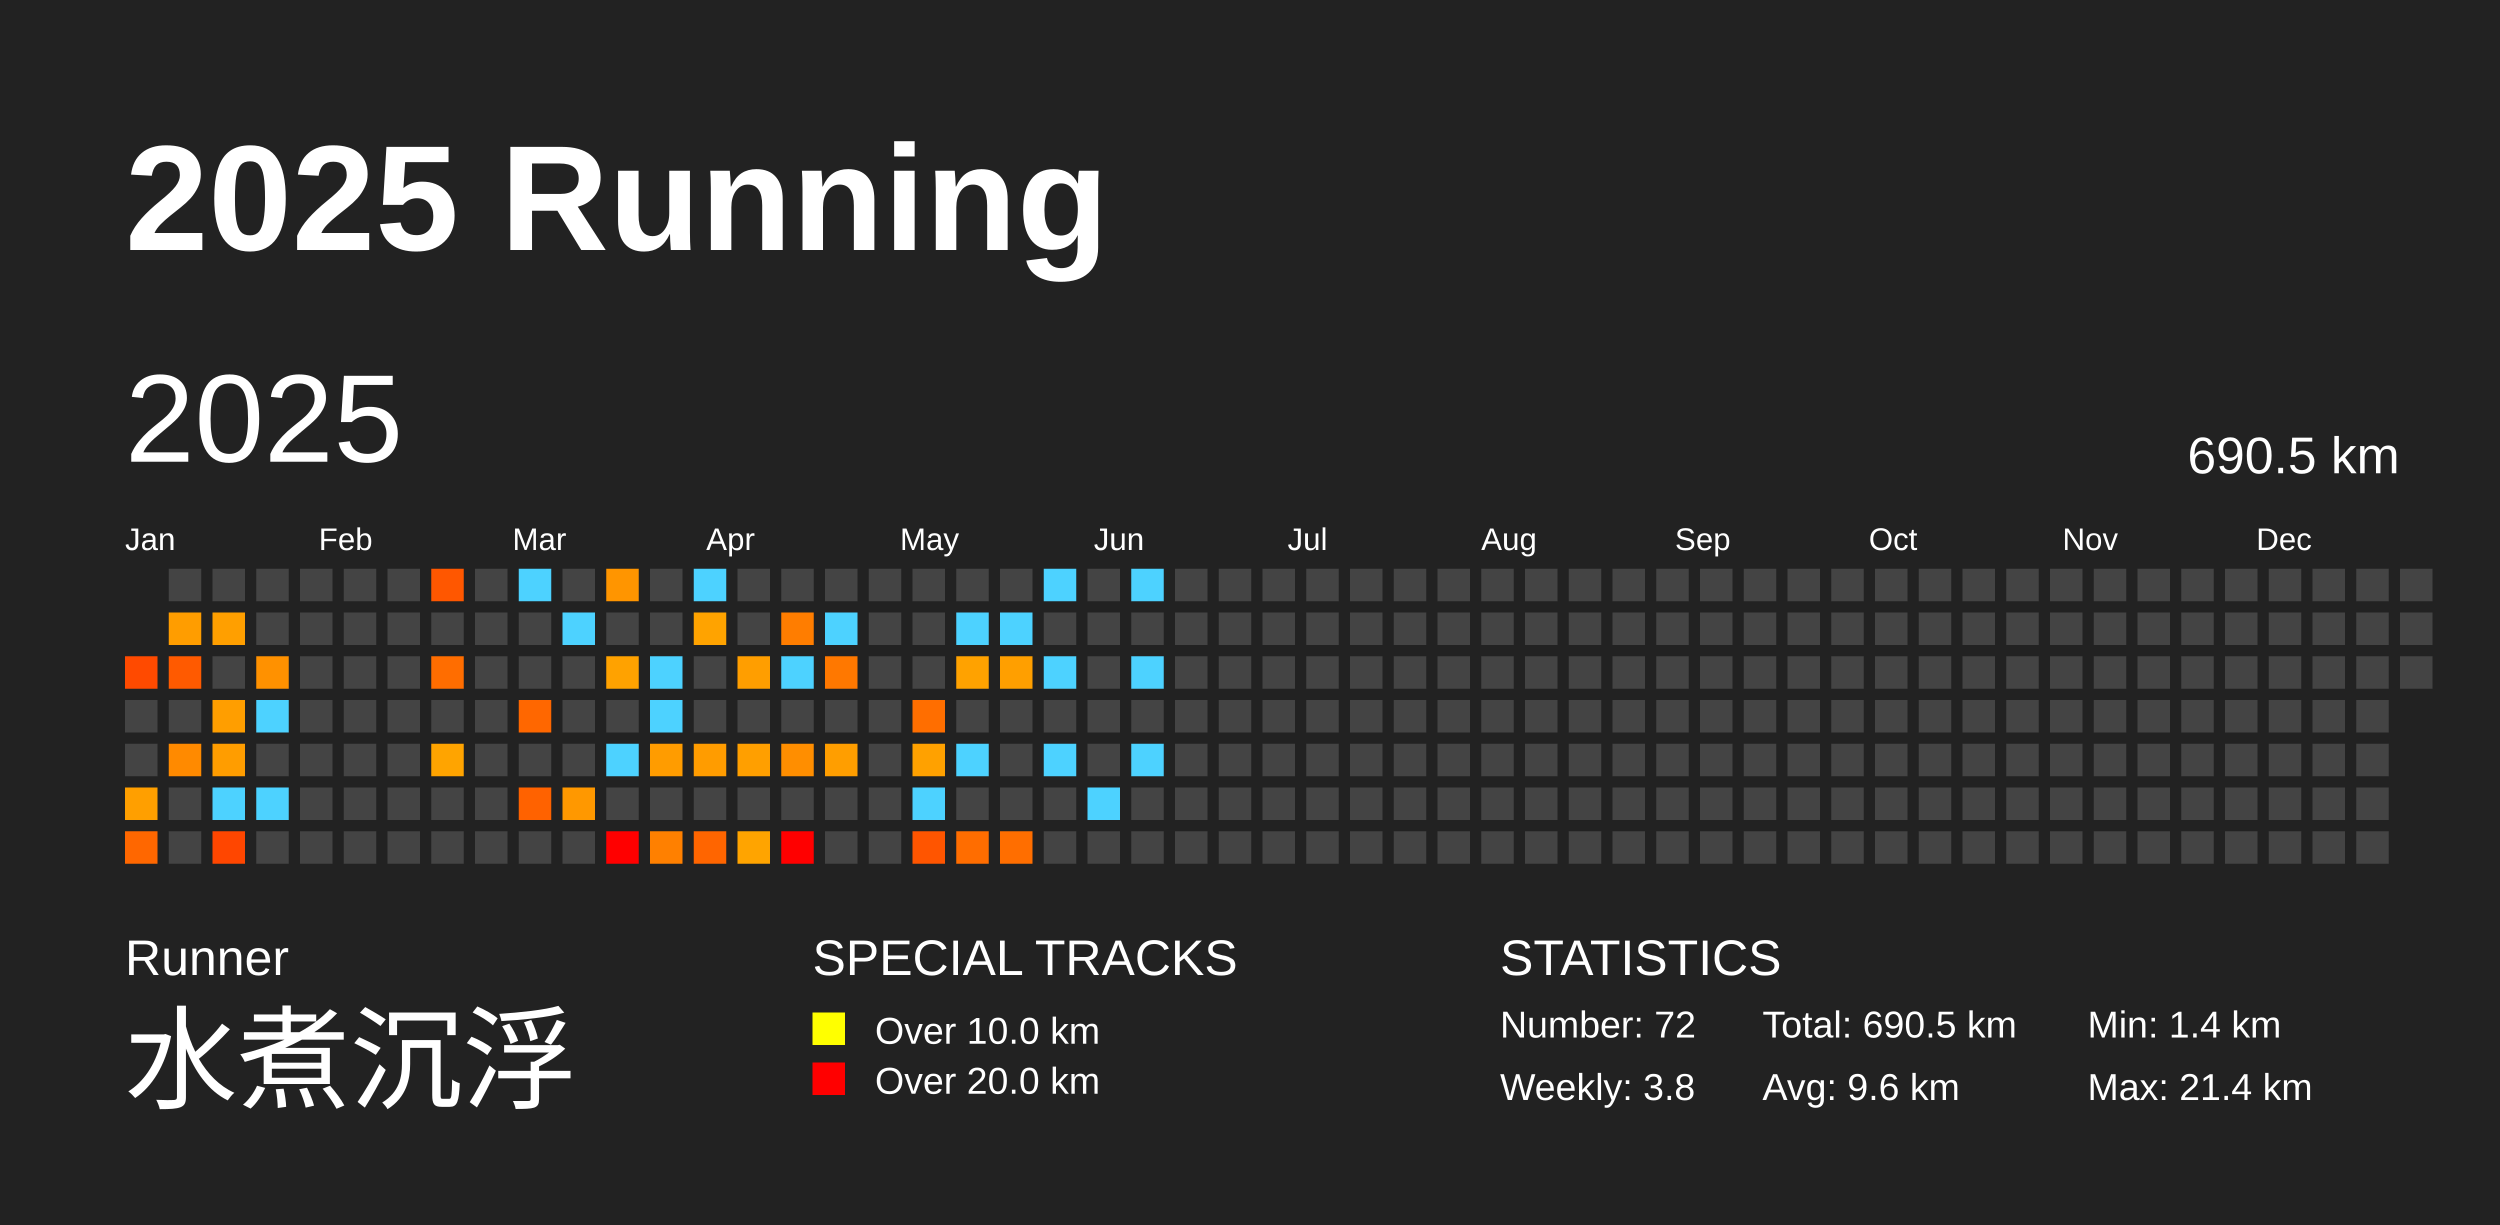
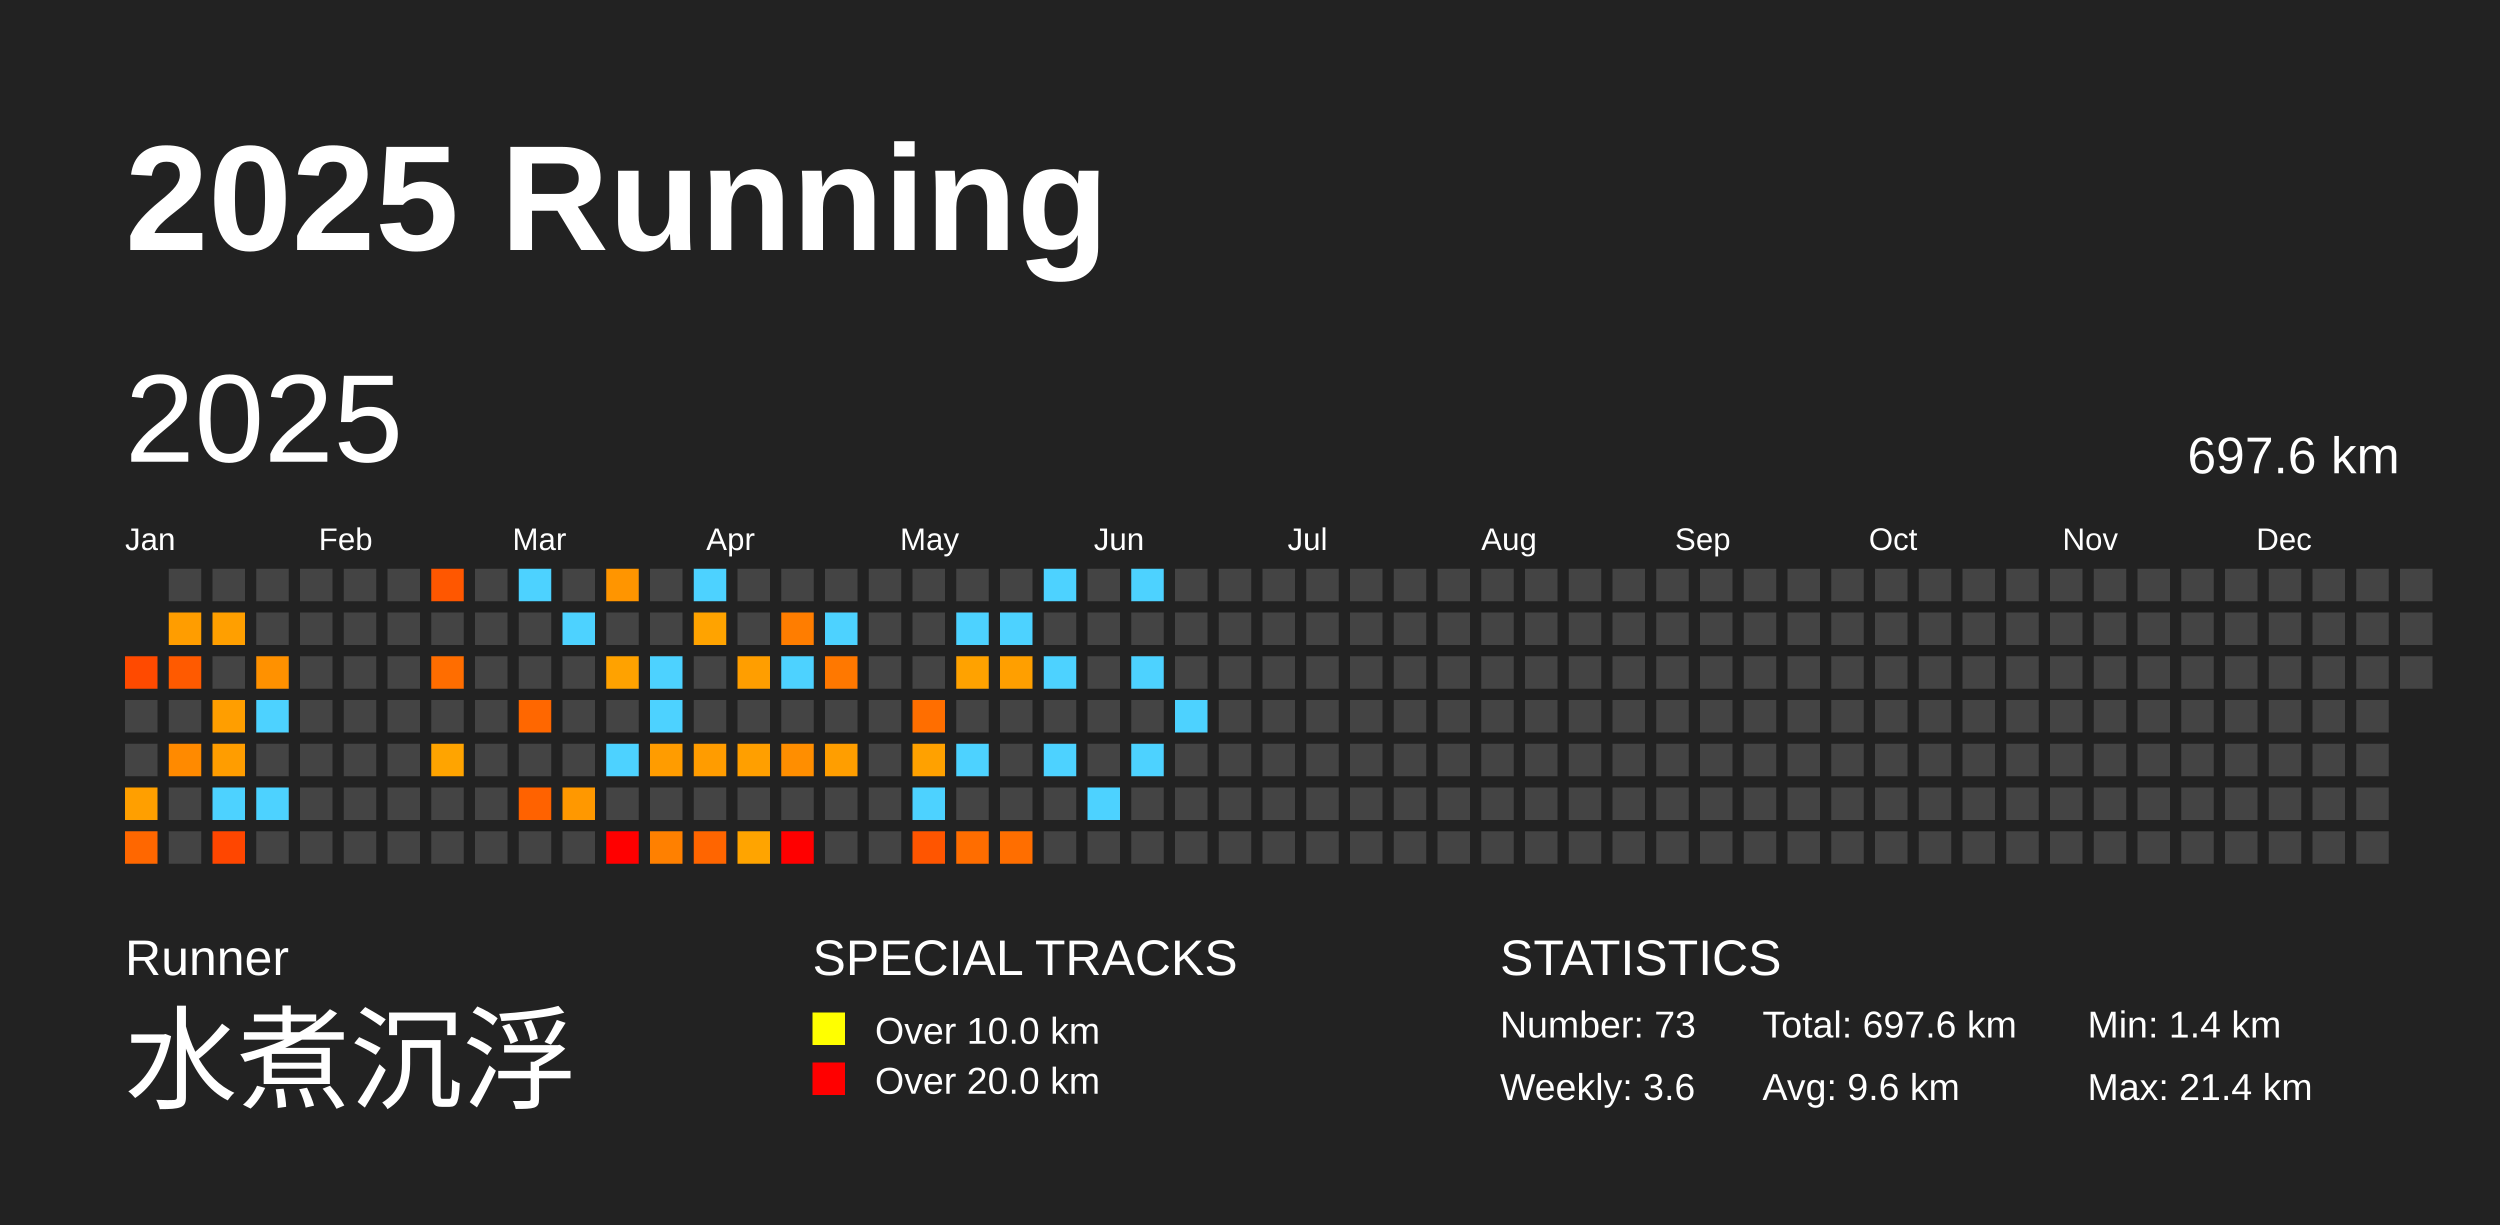
<svg xmlns="http://www.w3.org/2000/svg" baseProfile="full" height="98mm" version="1.1" viewBox="0,0,200,98" width="200mm">
  <defs />
  <rect fill="#222222" height="98" width="200" x="0" y="0" />
  <text fill="#FFFFFF" style="font-size:12px; font-family:Arial; font-weight:bold;" x="10" y="20">2025 Running</text>
  <text fill="#FFFFFF" style="font-size:4px; font-family:Arial" x="10" y="78">Runner</text>
  <text fill="#FFFFFF" style="font-size:9px; font-family:Arial" x="10" y="88">水煮沉浮</text>
  <text fill="#FFFFFF" style="font-size:4px; font-family:Arial" x="65" y="78">SPECIAL TRACKS</text>
  <rect fill="yellow" height="2.6" width="2.6" x="65" y="81" />
  <text fill="#FFFFFF" style="font-size:3px; font-family:Arial" x="70" y="83.5">Over 10.0 km</text>
  <rect fill="red" height="2.6" width="2.6" x="65" y="85" />
  <text fill="#FFFFFF" style="font-size:3px; font-family:Arial" x="70" y="87.5">Over 20.0 km</text>
  <text fill="#FFFFFF" style="font-size:4px; font-family:Arial" x="120" y="78">STATISTICS</text>
-   <text fill="#FFFFFF" style="font-size:3px; font-family:Arial" x="120" y="83">Number: 72</text>
-   <text fill="#FFFFFF" style="font-size:3px; font-family:Arial" x="120" y="88">Weekly: 3.8</text>
-   <text fill="#FFFFFF" style="font-size:3px; font-family:Arial" x="141" y="83">Total: 690.5 km</text>
+   <text fill="#FFFFFF" style="font-size:3px; font-family:Arial" x="120" y="83">Number: 73</text>
+   <text fill="#FFFFFF" style="font-size:3px; font-family:Arial" x="120" y="88">Weekly: 3.6</text>
+   <text fill="#FFFFFF" style="font-size:3px; font-family:Arial" x="141" y="83">Total: 697.6 km</text>
  <text fill="#FFFFFF" style="font-size:3px; font-family:Arial" x="141" y="88">Avg: 9.6 km</text>
  <text fill="#FFFFFF" style="font-size:3px; font-family:Arial" x="167" y="83">Min: 1.4 km</text>
  <text fill="#FFFFFF" style="font-size:3px; font-family:Arial" x="167" y="88">Max: 21.4 km</text>
  <text dominant-baseline="hanging" fill="#FFFFFF" style="font-size:10.0px; font-family:Arial;" x="10" y="30">2025</text>
-   <text dominant-baseline="hanging" fill="#FFFFFF" style="font-size:4.125px; font-family:Arial;" x="175" y="35">690.5 km</text>
+   <text dominant-baseline="hanging" fill="#FFFFFF" style="font-size:4.125px; font-family:Arial;" x="175" y="35">697.6 km</text>
  <text fill="#FFFFFF" style="font-size:2.5px; font-family:Arial" x="10.0" y="44">Jan</text>
  <text fill="#FFFFFF" style="font-size:2.5px; font-family:Arial" x="25.5" y="44">Feb</text>
  <text fill="#FFFFFF" style="font-size:2.5px; font-family:Arial" x="41.0" y="44">Mar</text>
  <text fill="#FFFFFF" style="font-size:2.5px; font-family:Arial" x="56.5" y="44">Apr</text>
  <text fill="#FFFFFF" style="font-size:2.5px; font-family:Arial" x="72.0" y="44">May</text>
  <text fill="#FFFFFF" style="font-size:2.5px; font-family:Arial" x="87.5" y="44">Jun</text>
  <text fill="#FFFFFF" style="font-size:2.5px; font-family:Arial" x="103.0" y="44">Jul</text>
  <text fill="#FFFFFF" style="font-size:2.5px; font-family:Arial" x="118.5" y="44">Aug</text>
  <text fill="#FFFFFF" style="font-size:2.5px; font-family:Arial" x="134.0" y="44">Sep</text>
  <text fill="#FFFFFF" style="font-size:2.5px; font-family:Arial" x="149.5" y="44">Oct</text>
  <text fill="#FFFFFF" style="font-size:2.5px; font-family:Arial" x="165.0" y="44">Nov</text>
  <text fill="#FFFFFF" style="font-size:2.5px; font-family:Arial" x="180.5" y="44">Dec</text>
  <rect fill="#ff4a00" height="2.6" width="2.6" x="10.0" y="52.5" />
  <rect fill="#444444" height="2.6" width="2.6" x="10.0" y="56.0" />
  <rect fill="#444444" height="2.6" width="2.6" x="10.0" y="59.5" />
  <rect fill="#ff9f00" height="2.6" width="2.6" x="10.0" y="63.0" />
  <rect fill="#ff6700" height="2.6" width="2.6" x="10.0" y="66.5" />
  <rect fill="#444444" height="2.6" width="2.6" x="13.5" y="45.5" />
  <rect fill="#ff9d00" height="2.6" width="2.6" x="13.5" y="49.0" />
  <rect fill="#ff5a00" height="2.6" width="2.6" x="13.5" y="52.5" />
  <rect fill="#444444" height="2.6" width="2.6" x="13.5" y="56.0" />
  <rect fill="#ff8a00" height="2.6" width="2.6" x="13.5" y="59.5" />
  <rect fill="#444444" height="2.6" width="2.6" x="13.5" y="63.0" />
  <rect fill="#444444" height="2.6" width="2.6" x="13.5" y="66.5" />
  <rect fill="#444444" height="2.6" width="2.6" x="17.0" y="45.5" />
  <rect fill="#ff9f00" height="2.6" width="2.6" x="17.0" y="49.0" />
  <rect fill="#444444" height="2.6" width="2.6" x="17.0" y="52.5" />
  <rect fill="#ff9e00" height="2.6" width="2.6" x="17.0" y="56.0" />
  <rect fill="#ff9d00" height="2.6" width="2.6" x="17.0" y="59.5" />
  <rect fill="#4dd2ff" height="2.6" width="2.6" x="17.0" y="63.0" />
  <rect fill="#ff4600" height="2.6" width="2.6" x="17.0" y="66.5" />
  <rect fill="#444444" height="2.6" width="2.6" x="20.5" y="45.5" />
  <rect fill="#444444" height="2.6" width="2.6" x="20.5" y="49.0" />
  <rect fill="#ff9100" height="2.6" width="2.6" x="20.5" y="52.5" />
  <rect fill="#4dd2ff" height="2.6" width="2.6" x="20.5" y="56.0" />
  <rect fill="#444444" height="2.6" width="2.6" x="20.5" y="59.5" />
  <rect fill="#4dd2ff" height="2.6" width="2.6" x="20.5" y="63.0" />
  <rect fill="#444444" height="2.6" width="2.6" x="20.5" y="66.5" />
  <rect fill="#444444" height="2.6" width="2.6" x="24.0" y="45.5" />
  <rect fill="#444444" height="2.6" width="2.6" x="24.0" y="49.0" />
  <rect fill="#444444" height="2.6" width="2.6" x="24.0" y="52.5" />
  <rect fill="#444444" height="2.6" width="2.6" x="24.0" y="56.0" />
  <rect fill="#444444" height="2.6" width="2.6" x="24.0" y="59.5" />
  <rect fill="#444444" height="2.6" width="2.6" x="24.0" y="63.0" />
  <rect fill="#444444" height="2.6" width="2.6" x="24.0" y="66.5" />
  <rect fill="#444444" height="2.6" width="2.6" x="27.5" y="45.5" />
  <rect fill="#444444" height="2.6" width="2.6" x="27.5" y="49.0" />
  <rect fill="#444444" height="2.6" width="2.6" x="27.5" y="52.5" />
  <rect fill="#444444" height="2.6" width="2.6" x="27.5" y="56.0" />
  <rect fill="#444444" height="2.6" width="2.6" x="27.5" y="59.5" />
  <rect fill="#444444" height="2.6" width="2.6" x="27.5" y="63.0" />
  <rect fill="#444444" height="2.6" width="2.6" x="27.5" y="66.5" />
  <rect fill="#444444" height="2.6" width="2.6" x="31.0" y="45.5" />
  <rect fill="#444444" height="2.6" width="2.6" x="31.0" y="49.0" />
  <rect fill="#444444" height="2.6" width="2.6" x="31.0" y="52.5" />
  <rect fill="#444444" height="2.6" width="2.6" x="31.0" y="56.0" />
  <rect fill="#444444" height="2.6" width="2.6" x="31.0" y="59.5" />
  <rect fill="#444444" height="2.6" width="2.6" x="31.0" y="63.0" />
  <rect fill="#444444" height="2.6" width="2.6" x="31.0" y="66.5" />
  <rect fill="#ff5700" height="2.6" width="2.6" x="34.5" y="45.5" />
  <rect fill="#444444" height="2.6" width="2.6" x="34.5" y="49.0" />
  <rect fill="#ff6d00" height="2.6" width="2.6" x="34.5" y="52.5" />
  <rect fill="#444444" height="2.6" width="2.6" x="34.5" y="56.0" />
  <rect fill="#ffa400" height="2.6" width="2.6" x="34.5" y="59.5" />
  <rect fill="#444444" height="2.6" width="2.6" x="34.5" y="63.0" />
  <rect fill="#444444" height="2.6" width="2.6" x="34.5" y="66.5" />
  <rect fill="#444444" height="2.6" width="2.6" x="38.0" y="45.5" />
  <rect fill="#444444" height="2.6" width="2.6" x="38.0" y="49.0" />
  <rect fill="#444444" height="2.6" width="2.6" x="38.0" y="52.5" />
  <rect fill="#444444" height="2.6" width="2.6" x="38.0" y="56.0" />
  <rect fill="#444444" height="2.6" width="2.6" x="38.0" y="59.5" />
  <rect fill="#444444" height="2.6" width="2.6" x="38.0" y="63.0" />
  <rect fill="#444444" height="2.6" width="2.6" x="38.0" y="66.5" />
  <rect fill="#4dd2ff" height="2.6" width="2.6" x="41.5" y="45.5" />
  <rect fill="#444444" height="2.6" width="2.6" x="41.5" y="49.0" />
  <rect fill="#444444" height="2.6" width="2.6" x="41.5" y="52.5" />
  <rect fill="#ff6700" height="2.6" width="2.6" x="41.5" y="56.0" />
  <rect fill="#444444" height="2.6" width="2.6" x="41.5" y="59.5" />
  <rect fill="#ff6200" height="2.6" width="2.6" x="41.5" y="63.0" />
  <rect fill="#444444" height="2.6" width="2.6" x="41.5" y="66.5" />
  <rect fill="#444444" height="2.6" width="2.6" x="45.0" y="45.5" />
  <rect fill="#4dd2ff" height="2.6" width="2.6" x="45.0" y="49.0" />
  <rect fill="#444444" height="2.6" width="2.6" x="45.0" y="52.5" />
  <rect fill="#444444" height="2.6" width="2.6" x="45.0" y="56.0" />
  <rect fill="#444444" height="2.6" width="2.6" x="45.0" y="59.5" />
  <rect fill="#ff9800" height="2.6" width="2.6" x="45.0" y="63.0" />
  <rect fill="#444444" height="2.6" width="2.6" x="45.0" y="66.5" />
  <rect fill="#ff9500" height="2.6" width="2.6" x="48.5" y="45.5" />
  <rect fill="#444444" height="2.6" width="2.6" x="48.5" y="49.0" />
  <rect fill="#ffa200" height="2.6" width="2.6" x="48.5" y="52.5" />
  <rect fill="#444444" height="2.6" width="2.6" x="48.5" y="56.0" />
  <rect fill="#4dd2ff" height="2.6" width="2.6" x="48.5" y="59.5" />
  <rect fill="#444444" height="2.6" width="2.6" x="48.5" y="63.0" />
  <rect fill="red" height="2.6" width="2.6" x="48.5" y="66.5" />
  <rect fill="#444444" height="2.6" width="2.6" x="52.0" y="45.5" />
  <rect fill="#444444" height="2.6" width="2.6" x="52.0" y="49.0" />
  <rect fill="#4dd2ff" height="2.6" width="2.6" x="52.0" y="52.5" />
  <rect fill="#4dd2ff" height="2.6" width="2.6" x="52.0" y="56.0" />
  <rect fill="#ff9c00" height="2.6" width="2.6" x="52.0" y="59.5" />
  <rect fill="#444444" height="2.6" width="2.6" x="52.0" y="63.0" />
  <rect fill="#ff8000" height="2.6" width="2.6" x="52.0" y="66.5" />
  <rect fill="#4dd2ff" height="2.6" width="2.6" x="55.5" y="45.5" />
  <rect fill="#ffa300" height="2.6" width="2.6" x="55.5" y="49.0" />
  <rect fill="#444444" height="2.6" width="2.6" x="55.5" y="52.5" />
  <rect fill="#444444" height="2.6" width="2.6" x="55.5" y="56.0" />
  <rect fill="#ff9c00" height="2.6" width="2.6" x="55.5" y="59.5" />
  <rect fill="#444444" height="2.6" width="2.6" x="55.5" y="63.0" />
  <rect fill="#ff6500" height="2.6" width="2.6" x="55.5" y="66.5" />
  <rect fill="#444444" height="2.6" width="2.6" x="59.0" y="45.5" />
  <rect fill="#444444" height="2.6" width="2.6" x="59.0" y="49.0" />
  <rect fill="#ff9e00" height="2.6" width="2.6" x="59.0" y="52.5" />
  <rect fill="#444444" height="2.6" width="2.6" x="59.0" y="56.0" />
  <rect fill="#ff9f00" height="2.6" width="2.6" x="59.0" y="59.5" />
  <rect fill="#444444" height="2.6" width="2.6" x="59.0" y="63.0" />
  <rect fill="#ffa400" height="2.6" width="2.6" x="59.0" y="66.5" />
  <rect fill="#444444" height="2.6" width="2.6" x="62.5" y="45.5" />
  <rect fill="#ff7d00" height="2.6" width="2.6" x="62.5" y="49.0" />
  <rect fill="#4dd2ff" height="2.6" width="2.6" x="62.5" y="52.5" />
  <rect fill="#444444" height="2.6" width="2.6" x="62.5" y="56.0" />
  <rect fill="#ff8e00" height="2.6" width="2.6" x="62.5" y="59.5" />
  <rect fill="#444444" height="2.6" width="2.6" x="62.5" y="63.0" />
  <rect fill="red" height="2.6" width="2.6" x="62.5" y="66.5" />
  <rect fill="#444444" height="2.6" width="2.6" x="66.0" y="45.5" />
  <rect fill="#4dd2ff" height="2.6" width="2.6" x="66.0" y="49.0" />
  <rect fill="#ff7800" height="2.6" width="2.6" x="66.0" y="52.5" />
  <rect fill="#444444" height="2.6" width="2.6" x="66.0" y="56.0" />
  <rect fill="#ff9e00" height="2.6" width="2.6" x="66.0" y="59.5" />
  <rect fill="#444444" height="2.6" width="2.6" x="66.0" y="63.0" />
  <rect fill="#444444" height="2.6" width="2.6" x="66.0" y="66.5" />
  <rect fill="#444444" height="2.6" width="2.6" x="69.5" y="45.5" />
  <rect fill="#444444" height="2.6" width="2.6" x="69.5" y="49.0" />
  <rect fill="#444444" height="2.6" width="2.6" x="69.5" y="52.5" />
  <rect fill="#444444" height="2.6" width="2.6" x="69.5" y="56.0" />
  <rect fill="#444444" height="2.6" width="2.6" x="69.5" y="59.5" />
  <rect fill="#444444" height="2.6" width="2.6" x="69.5" y="63.0" />
  <rect fill="#444444" height="2.6" width="2.6" x="69.5" y="66.5" />
  <rect fill="#444444" height="2.6" width="2.6" x="73.0" y="45.5" />
  <rect fill="#444444" height="2.6" width="2.6" x="73.0" y="49.0" />
  <rect fill="#444444" height="2.6" width="2.6" x="73.0" y="52.5" />
  <rect fill="#ff6e00" height="2.6" width="2.6" x="73.0" y="56.0" />
  <rect fill="#ffa100" height="2.6" width="2.6" x="73.0" y="59.5" />
  <rect fill="#4dd2ff" height="2.6" width="2.6" x="73.0" y="63.0" />
  <rect fill="#ff5500" height="2.6" width="2.6" x="73.0" y="66.5" />
  <rect fill="#444444" height="2.6" width="2.6" x="76.5" y="45.5" />
  <rect fill="#4dd2ff" height="2.6" width="2.6" x="76.5" y="49.0" />
  <rect fill="#ffa200" height="2.6" width="2.6" x="76.5" y="52.5" />
  <rect fill="#444444" height="2.6" width="2.6" x="76.5" y="56.0" />
  <rect fill="#4dd2ff" height="2.6" width="2.6" x="76.5" y="59.5" />
  <rect fill="#444444" height="2.6" width="2.6" x="76.5" y="63.0" />
  <rect fill="#ff6d00" height="2.6" width="2.6" x="76.5" y="66.5" />
  <rect fill="#444444" height="2.6" width="2.6" x="80.0" y="45.5" />
  <rect fill="#4dd2ff" height="2.6" width="2.6" x="80.0" y="49.0" />
  <rect fill="#ff9f00" height="2.6" width="2.6" x="80.0" y="52.5" />
  <rect fill="#444444" height="2.6" width="2.6" x="80.0" y="56.0" />
  <rect fill="#444444" height="2.6" width="2.6" x="80.0" y="59.5" />
  <rect fill="#444444" height="2.6" width="2.6" x="80.0" y="63.0" />
  <rect fill="#ff6e00" height="2.6" width="2.6" x="80.0" y="66.5" />
  <rect fill="#4dd2ff" height="2.6" width="2.6" x="83.5" y="45.5" />
  <rect fill="#444444" height="2.6" width="2.6" x="83.5" y="49.0" />
  <rect fill="#4dd2ff" height="2.6" width="2.6" x="83.5" y="52.5" />
  <rect fill="#444444" height="2.6" width="2.6" x="83.5" y="56.0" />
  <rect fill="#4dd2ff" height="2.6" width="2.6" x="83.5" y="59.5" />
  <rect fill="#444444" height="2.6" width="2.6" x="83.5" y="63.0" />
  <rect fill="#444444" height="2.6" width="2.6" x="83.5" y="66.5" />
  <rect fill="#444444" height="2.6" width="2.6" x="87.0" y="45.5" />
  <rect fill="#444444" height="2.6" width="2.6" x="87.0" y="49.0" />
  <rect fill="#444444" height="2.6" width="2.6" x="87.0" y="52.5" />
  <rect fill="#444444" height="2.6" width="2.6" x="87.0" y="56.0" />
  <rect fill="#444444" height="2.6" width="2.6" x="87.0" y="59.5" />
  <rect fill="#4dd2ff" height="2.6" width="2.6" x="87.0" y="63.0" />
  <rect fill="#444444" height="2.6" width="2.6" x="87.0" y="66.5" />
  <rect fill="#4dd2ff" height="2.6" width="2.6" x="90.5" y="45.5" />
  <rect fill="#444444" height="2.6" width="2.6" x="90.5" y="49.0" />
  <rect fill="#4dd2ff" height="2.6" width="2.6" x="90.5" y="52.5" />
  <rect fill="#444444" height="2.6" width="2.6" x="90.5" y="56.0" />
  <rect fill="#4dd2ff" height="2.6" width="2.6" x="90.5" y="59.5" />
  <rect fill="#444444" height="2.6" width="2.6" x="90.5" y="63.0" />
  <rect fill="#444444" height="2.6" width="2.6" x="90.5" y="66.5" />
  <rect fill="#444444" height="2.6" width="2.6" x="94.0" y="45.5" />
  <rect fill="#444444" height="2.6" width="2.6" x="94.0" y="49.0" />
  <rect fill="#444444" height="2.6" width="2.6" x="94.0" y="52.5" />
-   <rect fill="#444444" height="2.6" width="2.6" x="94.0" y="56.0" />
+   <rect fill="#4dd2ff" height="2.6" width="2.6" x="94.0" y="56.0" />
  <rect fill="#444444" height="2.6" width="2.6" x="94.0" y="59.5" />
  <rect fill="#444444" height="2.6" width="2.6" x="94.0" y="63.0" />
  <rect fill="#444444" height="2.6" width="2.6" x="94.0" y="66.5" />
  <rect fill="#444444" height="2.6" width="2.6" x="97.5" y="45.5" />
  <rect fill="#444444" height="2.6" width="2.6" x="97.5" y="49.0" />
  <rect fill="#444444" height="2.6" width="2.6" x="97.5" y="52.5" />
  <rect fill="#444444" height="2.6" width="2.6" x="97.5" y="56.0" />
  <rect fill="#444444" height="2.6" width="2.6" x="97.5" y="59.5" />
  <rect fill="#444444" height="2.6" width="2.6" x="97.5" y="63.0" />
  <rect fill="#444444" height="2.6" width="2.6" x="97.5" y="66.5" />
  <rect fill="#444444" height="2.6" width="2.6" x="101.0" y="45.5" />
  <rect fill="#444444" height="2.6" width="2.6" x="101.0" y="49.0" />
  <rect fill="#444444" height="2.6" width="2.6" x="101.0" y="52.5" />
  <rect fill="#444444" height="2.6" width="2.6" x="101.0" y="56.0" />
  <rect fill="#444444" height="2.6" width="2.6" x="101.0" y="59.5" />
  <rect fill="#444444" height="2.6" width="2.6" x="101.0" y="63.0" />
  <rect fill="#444444" height="2.6" width="2.6" x="101.0" y="66.5" />
  <rect fill="#444444" height="2.6" width="2.6" x="104.5" y="45.5" />
  <rect fill="#444444" height="2.6" width="2.6" x="104.5" y="49.0" />
  <rect fill="#444444" height="2.6" width="2.6" x="104.5" y="52.5" />
  <rect fill="#444444" height="2.6" width="2.6" x="104.5" y="56.0" />
  <rect fill="#444444" height="2.6" width="2.6" x="104.5" y="59.5" />
  <rect fill="#444444" height="2.6" width="2.6" x="104.5" y="63.0" />
  <rect fill="#444444" height="2.6" width="2.6" x="104.5" y="66.5" />
  <rect fill="#444444" height="2.6" width="2.6" x="108.0" y="45.5" />
  <rect fill="#444444" height="2.6" width="2.6" x="108.0" y="49.0" />
  <rect fill="#444444" height="2.6" width="2.6" x="108.0" y="52.5" />
  <rect fill="#444444" height="2.6" width="2.6" x="108.0" y="56.0" />
  <rect fill="#444444" height="2.6" width="2.6" x="108.0" y="59.5" />
  <rect fill="#444444" height="2.6" width="2.6" x="108.0" y="63.0" />
  <rect fill="#444444" height="2.6" width="2.6" x="108.0" y="66.5" />
  <rect fill="#444444" height="2.6" width="2.6" x="111.5" y="45.5" />
  <rect fill="#444444" height="2.6" width="2.6" x="111.5" y="49.0" />
  <rect fill="#444444" height="2.6" width="2.6" x="111.5" y="52.5" />
  <rect fill="#444444" height="2.6" width="2.6" x="111.5" y="56.0" />
  <rect fill="#444444" height="2.6" width="2.6" x="111.5" y="59.5" />
  <rect fill="#444444" height="2.6" width="2.6" x="111.5" y="63.0" />
  <rect fill="#444444" height="2.6" width="2.6" x="111.5" y="66.5" />
  <rect fill="#444444" height="2.6" width="2.6" x="115.0" y="45.5" />
  <rect fill="#444444" height="2.6" width="2.6" x="115.0" y="49.0" />
  <rect fill="#444444" height="2.6" width="2.6" x="115.0" y="52.5" />
  <rect fill="#444444" height="2.6" width="2.6" x="115.0" y="56.0" />
  <rect fill="#444444" height="2.6" width="2.6" x="115.0" y="59.5" />
  <rect fill="#444444" height="2.6" width="2.6" x="115.0" y="63.0" />
  <rect fill="#444444" height="2.6" width="2.6" x="115.0" y="66.5" />
  <rect fill="#444444" height="2.6" width="2.6" x="118.5" y="45.5" />
  <rect fill="#444444" height="2.6" width="2.6" x="118.5" y="49.0" />
  <rect fill="#444444" height="2.6" width="2.6" x="118.5" y="52.5" />
  <rect fill="#444444" height="2.6" width="2.6" x="118.5" y="56.0" />
  <rect fill="#444444" height="2.6" width="2.6" x="118.5" y="59.5" />
  <rect fill="#444444" height="2.6" width="2.6" x="118.5" y="63.0" />
  <rect fill="#444444" height="2.6" width="2.6" x="118.5" y="66.5" />
  <rect fill="#444444" height="2.6" width="2.6" x="122.0" y="45.5" />
  <rect fill="#444444" height="2.6" width="2.6" x="122.0" y="49.0" />
  <rect fill="#444444" height="2.6" width="2.6" x="122.0" y="52.5" />
  <rect fill="#444444" height="2.6" width="2.6" x="122.0" y="56.0" />
  <rect fill="#444444" height="2.6" width="2.6" x="122.0" y="59.5" />
  <rect fill="#444444" height="2.6" width="2.6" x="122.0" y="63.0" />
  <rect fill="#444444" height="2.6" width="2.6" x="122.0" y="66.5" />
  <rect fill="#444444" height="2.6" width="2.6" x="125.5" y="45.5" />
  <rect fill="#444444" height="2.6" width="2.6" x="125.5" y="49.0" />
  <rect fill="#444444" height="2.6" width="2.6" x="125.5" y="52.5" />
  <rect fill="#444444" height="2.6" width="2.6" x="125.5" y="56.0" />
  <rect fill="#444444" height="2.6" width="2.6" x="125.5" y="59.5" />
  <rect fill="#444444" height="2.6" width="2.6" x="125.5" y="63.0" />
  <rect fill="#444444" height="2.6" width="2.6" x="125.5" y="66.5" />
  <rect fill="#444444" height="2.6" width="2.6" x="129.0" y="45.5" />
  <rect fill="#444444" height="2.6" width="2.6" x="129.0" y="49.0" />
  <rect fill="#444444" height="2.6" width="2.6" x="129.0" y="52.5" />
  <rect fill="#444444" height="2.6" width="2.6" x="129.0" y="56.0" />
  <rect fill="#444444" height="2.6" width="2.6" x="129.0" y="59.5" />
  <rect fill="#444444" height="2.6" width="2.6" x="129.0" y="63.0" />
  <rect fill="#444444" height="2.6" width="2.6" x="129.0" y="66.5" />
  <rect fill="#444444" height="2.6" width="2.6" x="132.5" y="45.5" />
  <rect fill="#444444" height="2.6" width="2.6" x="132.5" y="49.0" />
  <rect fill="#444444" height="2.6" width="2.6" x="132.5" y="52.5" />
  <rect fill="#444444" height="2.6" width="2.6" x="132.5" y="56.0" />
  <rect fill="#444444" height="2.6" width="2.6" x="132.5" y="59.5" />
  <rect fill="#444444" height="2.6" width="2.6" x="132.5" y="63.0" />
  <rect fill="#444444" height="2.6" width="2.6" x="132.5" y="66.5" />
  <rect fill="#444444" height="2.6" width="2.6" x="136.0" y="45.5" />
  <rect fill="#444444" height="2.6" width="2.6" x="136.0" y="49.0" />
  <rect fill="#444444" height="2.6" width="2.6" x="136.0" y="52.5" />
  <rect fill="#444444" height="2.6" width="2.6" x="136.0" y="56.0" />
  <rect fill="#444444" height="2.6" width="2.6" x="136.0" y="59.5" />
  <rect fill="#444444" height="2.6" width="2.6" x="136.0" y="63.0" />
  <rect fill="#444444" height="2.6" width="2.6" x="136.0" y="66.5" />
  <rect fill="#444444" height="2.6" width="2.6" x="139.5" y="45.5" />
  <rect fill="#444444" height="2.6" width="2.6" x="139.5" y="49.0" />
  <rect fill="#444444" height="2.6" width="2.6" x="139.5" y="52.5" />
  <rect fill="#444444" height="2.6" width="2.6" x="139.5" y="56.0" />
  <rect fill="#444444" height="2.6" width="2.6" x="139.5" y="59.5" />
  <rect fill="#444444" height="2.6" width="2.6" x="139.5" y="63.0" />
  <rect fill="#444444" height="2.6" width="2.6" x="139.5" y="66.5" />
  <rect fill="#444444" height="2.6" width="2.6" x="143.0" y="45.5" />
  <rect fill="#444444" height="2.6" width="2.6" x="143.0" y="49.0" />
  <rect fill="#444444" height="2.6" width="2.6" x="143.0" y="52.5" />
  <rect fill="#444444" height="2.6" width="2.6" x="143.0" y="56.0" />
  <rect fill="#444444" height="2.6" width="2.6" x="143.0" y="59.5" />
  <rect fill="#444444" height="2.6" width="2.6" x="143.0" y="63.0" />
  <rect fill="#444444" height="2.6" width="2.6" x="143.0" y="66.5" />
  <rect fill="#444444" height="2.6" width="2.6" x="146.5" y="45.5" />
  <rect fill="#444444" height="2.6" width="2.6" x="146.5" y="49.0" />
  <rect fill="#444444" height="2.6" width="2.6" x="146.5" y="52.5" />
  <rect fill="#444444" height="2.6" width="2.6" x="146.5" y="56.0" />
  <rect fill="#444444" height="2.6" width="2.6" x="146.5" y="59.5" />
  <rect fill="#444444" height="2.6" width="2.6" x="146.5" y="63.0" />
  <rect fill="#444444" height="2.6" width="2.6" x="146.5" y="66.5" />
  <rect fill="#444444" height="2.6" width="2.6" x="150.0" y="45.5" />
  <rect fill="#444444" height="2.6" width="2.6" x="150.0" y="49.0" />
  <rect fill="#444444" height="2.6" width="2.6" x="150.0" y="52.5" />
  <rect fill="#444444" height="2.6" width="2.6" x="150.0" y="56.0" />
  <rect fill="#444444" height="2.6" width="2.6" x="150.0" y="59.5" />
  <rect fill="#444444" height="2.6" width="2.6" x="150.0" y="63.0" />
  <rect fill="#444444" height="2.6" width="2.6" x="150.0" y="66.5" />
  <rect fill="#444444" height="2.6" width="2.6" x="153.5" y="45.5" />
  <rect fill="#444444" height="2.6" width="2.6" x="153.5" y="49.0" />
  <rect fill="#444444" height="2.6" width="2.6" x="153.5" y="52.5" />
  <rect fill="#444444" height="2.6" width="2.6" x="153.5" y="56.0" />
  <rect fill="#444444" height="2.6" width="2.6" x="153.5" y="59.5" />
  <rect fill="#444444" height="2.6" width="2.6" x="153.5" y="63.0" />
  <rect fill="#444444" height="2.6" width="2.6" x="153.5" y="66.5" />
  <rect fill="#444444" height="2.6" width="2.6" x="157.0" y="45.5" />
  <rect fill="#444444" height="2.6" width="2.6" x="157.0" y="49.0" />
  <rect fill="#444444" height="2.6" width="2.6" x="157.0" y="52.5" />
  <rect fill="#444444" height="2.6" width="2.6" x="157.0" y="56.0" />
  <rect fill="#444444" height="2.6" width="2.6" x="157.0" y="59.5" />
  <rect fill="#444444" height="2.6" width="2.6" x="157.0" y="63.0" />
  <rect fill="#444444" height="2.6" width="2.6" x="157.0" y="66.5" />
  <rect fill="#444444" height="2.6" width="2.6" x="160.5" y="45.5" />
  <rect fill="#444444" height="2.6" width="2.6" x="160.5" y="49.0" />
  <rect fill="#444444" height="2.6" width="2.6" x="160.5" y="52.5" />
  <rect fill="#444444" height="2.6" width="2.6" x="160.5" y="56.0" />
  <rect fill="#444444" height="2.6" width="2.6" x="160.5" y="59.5" />
  <rect fill="#444444" height="2.6" width="2.6" x="160.5" y="63.0" />
  <rect fill="#444444" height="2.6" width="2.6" x="160.5" y="66.5" />
  <rect fill="#444444" height="2.6" width="2.6" x="164.0" y="45.5" />
  <rect fill="#444444" height="2.6" width="2.6" x="164.0" y="49.0" />
  <rect fill="#444444" height="2.6" width="2.6" x="164.0" y="52.5" />
  <rect fill="#444444" height="2.6" width="2.6" x="164.0" y="56.0" />
  <rect fill="#444444" height="2.6" width="2.6" x="164.0" y="59.5" />
  <rect fill="#444444" height="2.6" width="2.6" x="164.0" y="63.0" />
  <rect fill="#444444" height="2.6" width="2.6" x="164.0" y="66.5" />
  <rect fill="#444444" height="2.6" width="2.6" x="167.5" y="45.5" />
  <rect fill="#444444" height="2.6" width="2.6" x="167.5" y="49.0" />
  <rect fill="#444444" height="2.6" width="2.6" x="167.5" y="52.5" />
  <rect fill="#444444" height="2.6" width="2.6" x="167.5" y="56.0" />
  <rect fill="#444444" height="2.6" width="2.6" x="167.5" y="59.5" />
  <rect fill="#444444" height="2.6" width="2.6" x="167.5" y="63.0" />
  <rect fill="#444444" height="2.6" width="2.6" x="167.5" y="66.5" />
  <rect fill="#444444" height="2.6" width="2.6" x="171.0" y="45.5" />
  <rect fill="#444444" height="2.6" width="2.6" x="171.0" y="49.0" />
  <rect fill="#444444" height="2.6" width="2.6" x="171.0" y="52.5" />
  <rect fill="#444444" height="2.6" width="2.6" x="171.0" y="56.0" />
  <rect fill="#444444" height="2.6" width="2.6" x="171.0" y="59.5" />
  <rect fill="#444444" height="2.6" width="2.6" x="171.0" y="63.0" />
  <rect fill="#444444" height="2.6" width="2.6" x="171.0" y="66.5" />
  <rect fill="#444444" height="2.6" width="2.6" x="174.5" y="45.5" />
  <rect fill="#444444" height="2.6" width="2.6" x="174.5" y="49.0" />
  <rect fill="#444444" height="2.6" width="2.6" x="174.5" y="52.5" />
  <rect fill="#444444" height="2.6" width="2.6" x="174.5" y="56.0" />
  <rect fill="#444444" height="2.6" width="2.6" x="174.5" y="59.5" />
  <rect fill="#444444" height="2.6" width="2.6" x="174.5" y="63.0" />
  <rect fill="#444444" height="2.6" width="2.6" x="174.5" y="66.5" />
  <rect fill="#444444" height="2.6" width="2.6" x="178.0" y="45.5" />
  <rect fill="#444444" height="2.6" width="2.6" x="178.0" y="49.0" />
  <rect fill="#444444" height="2.6" width="2.6" x="178.0" y="52.5" />
  <rect fill="#444444" height="2.6" width="2.6" x="178.0" y="56.0" />
  <rect fill="#444444" height="2.6" width="2.6" x="178.0" y="59.5" />
  <rect fill="#444444" height="2.6" width="2.6" x="178.0" y="63.0" />
  <rect fill="#444444" height="2.6" width="2.6" x="178.0" y="66.5" />
  <rect fill="#444444" height="2.6" width="2.6" x="181.5" y="45.5" />
  <rect fill="#444444" height="2.6" width="2.6" x="181.5" y="49.0" />
  <rect fill="#444444" height="2.6" width="2.6" x="181.5" y="52.5" />
  <rect fill="#444444" height="2.6" width="2.6" x="181.5" y="56.0" />
  <rect fill="#444444" height="2.6" width="2.6" x="181.5" y="59.5" />
  <rect fill="#444444" height="2.6" width="2.6" x="181.5" y="63.0" />
  <rect fill="#444444" height="2.6" width="2.6" x="181.5" y="66.5" />
  <rect fill="#444444" height="2.6" width="2.6" x="185.0" y="45.5" />
  <rect fill="#444444" height="2.6" width="2.6" x="185.0" y="49.0" />
  <rect fill="#444444" height="2.6" width="2.6" x="185.0" y="52.5" />
  <rect fill="#444444" height="2.6" width="2.6" x="185.0" y="56.0" />
  <rect fill="#444444" height="2.6" width="2.6" x="185.0" y="59.5" />
  <rect fill="#444444" height="2.6" width="2.6" x="185.0" y="63.0" />
  <rect fill="#444444" height="2.6" width="2.6" x="185.0" y="66.5" />
  <rect fill="#444444" height="2.6" width="2.6" x="188.5" y="45.5" />
  <rect fill="#444444" height="2.6" width="2.6" x="188.5" y="49.0" />
  <rect fill="#444444" height="2.6" width="2.6" x="188.5" y="52.5" />
  <rect fill="#444444" height="2.6" width="2.6" x="188.5" y="56.0" />
  <rect fill="#444444" height="2.6" width="2.6" x="188.5" y="59.5" />
  <rect fill="#444444" height="2.6" width="2.6" x="188.5" y="63.0" />
  <rect fill="#444444" height="2.6" width="2.6" x="188.5" y="66.5" />
  <rect fill="#444444" height="2.6" width="2.6" x="192.0" y="45.5" />
  <rect fill="#444444" height="2.6" width="2.6" x="192.0" y="49.0" />
  <rect fill="#444444" height="2.6" width="2.6" x="192.0" y="52.5" />
</svg>
